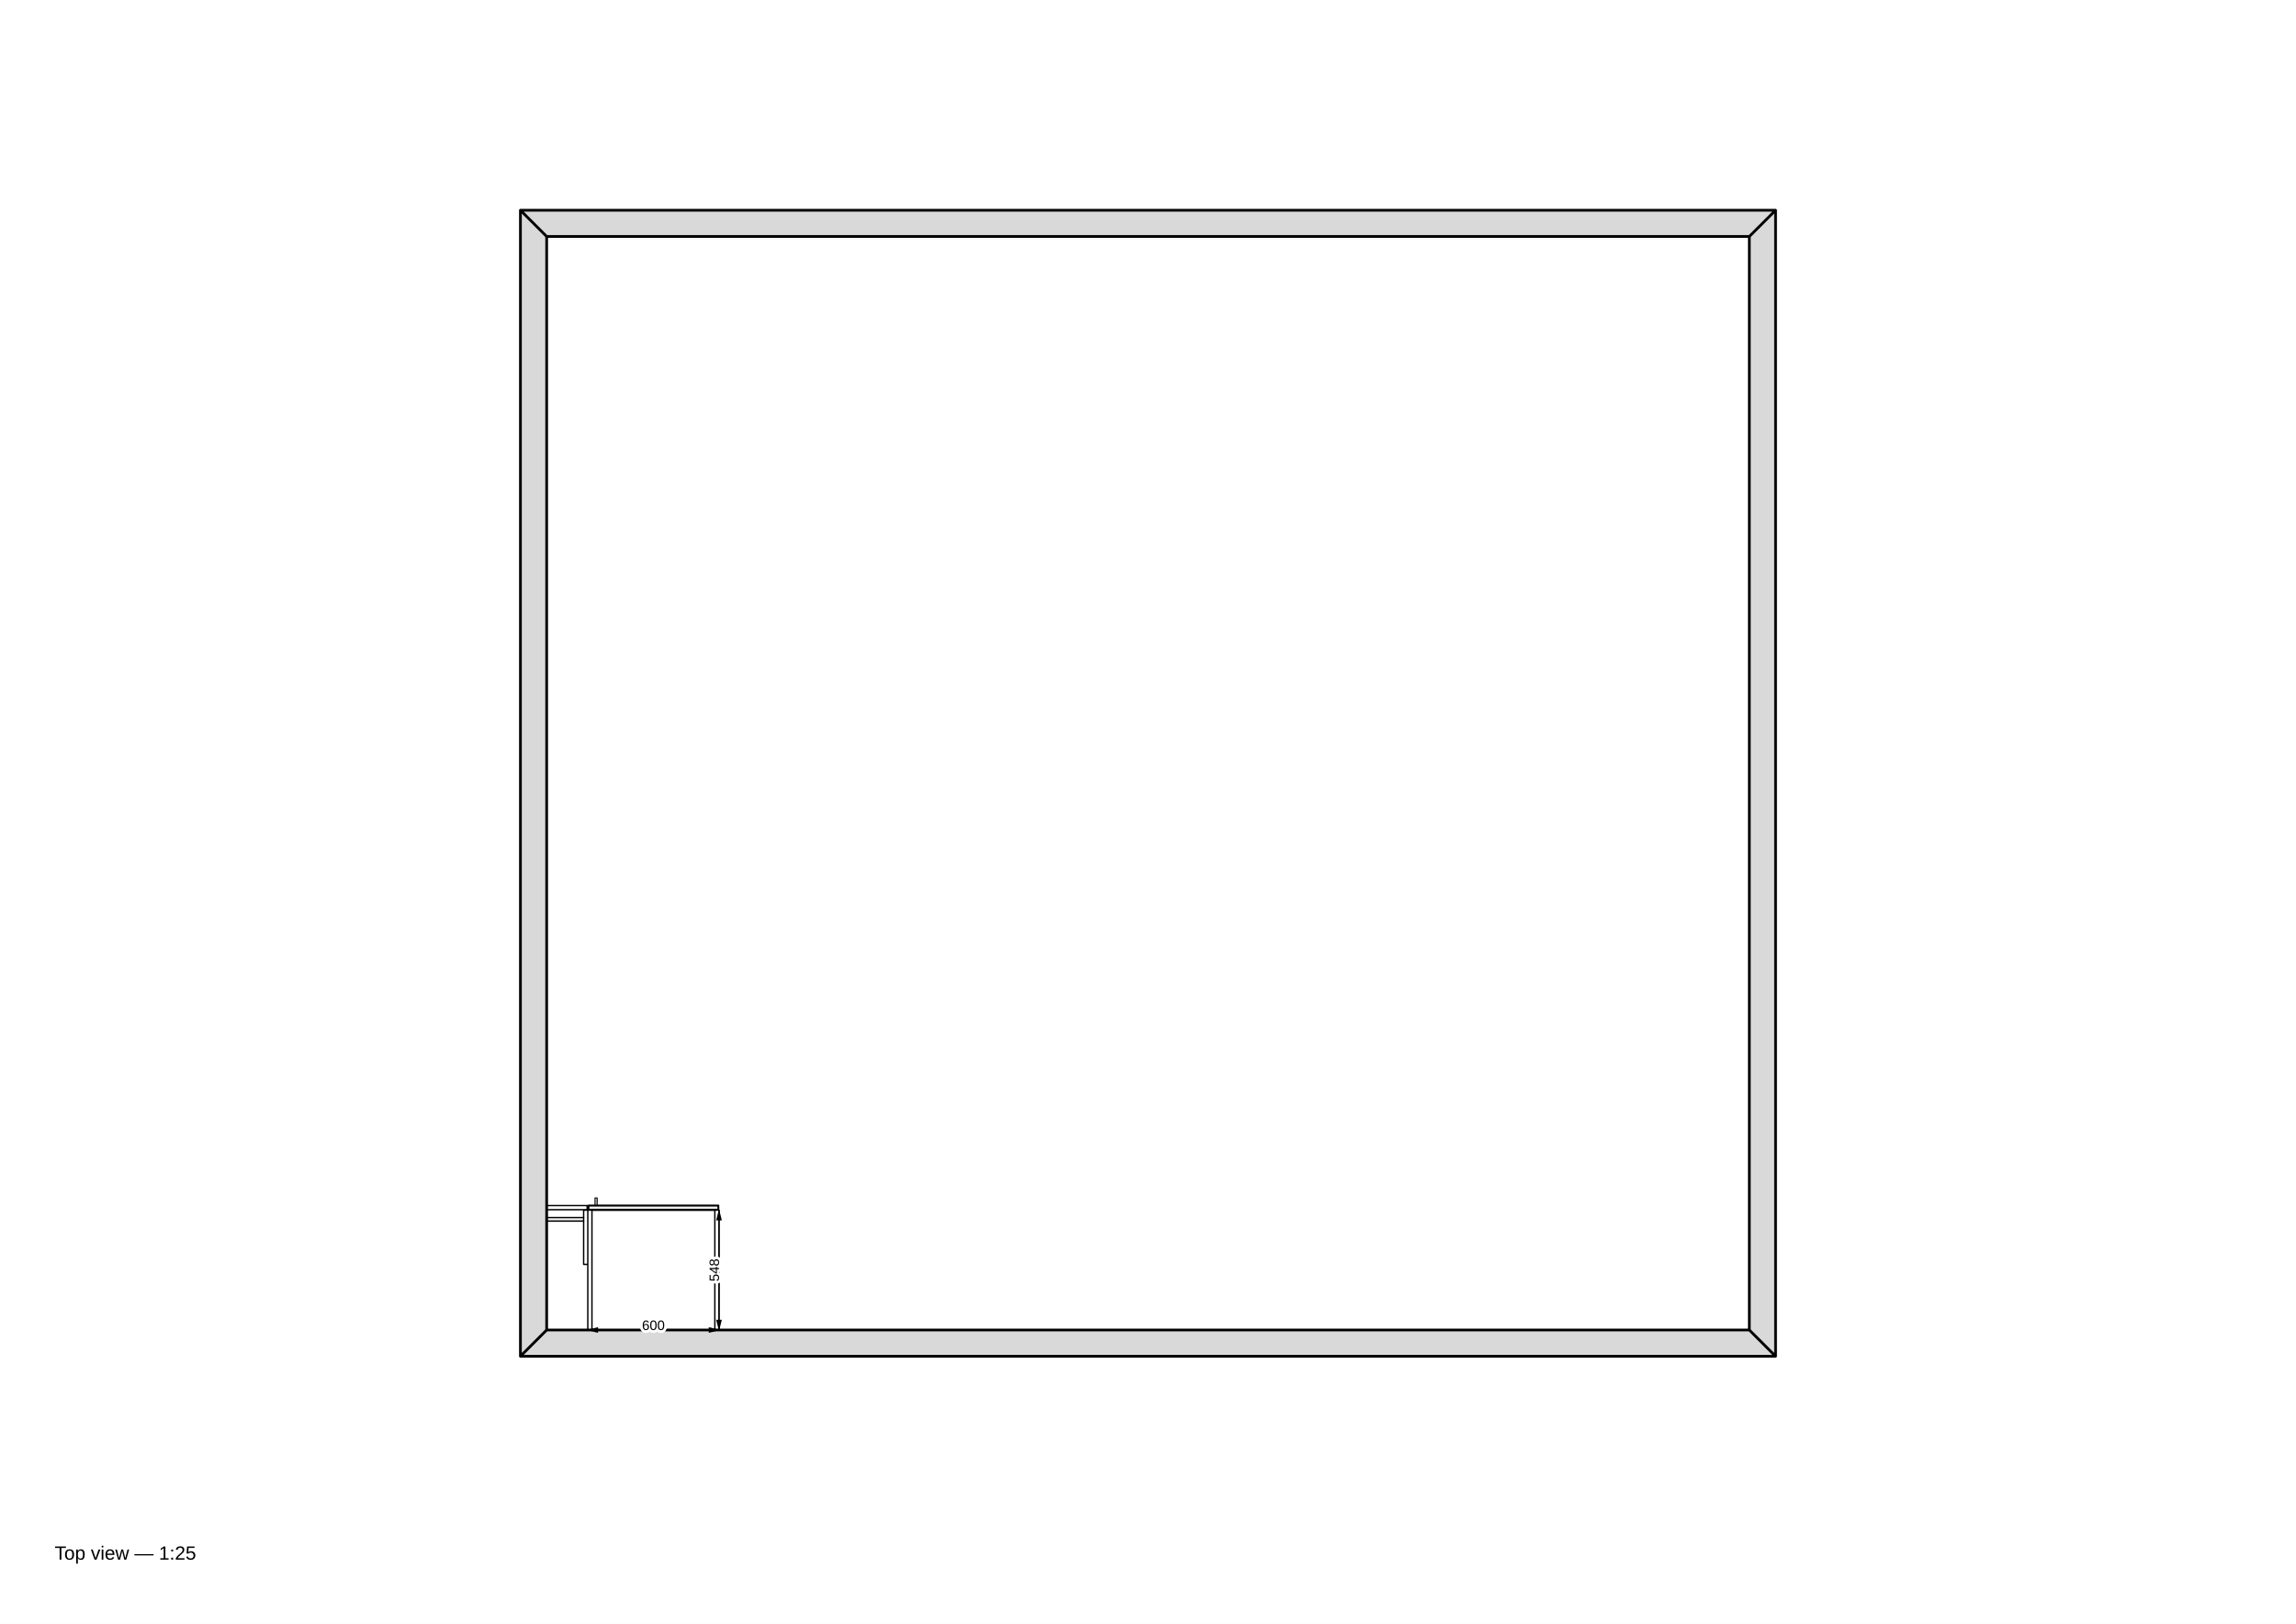
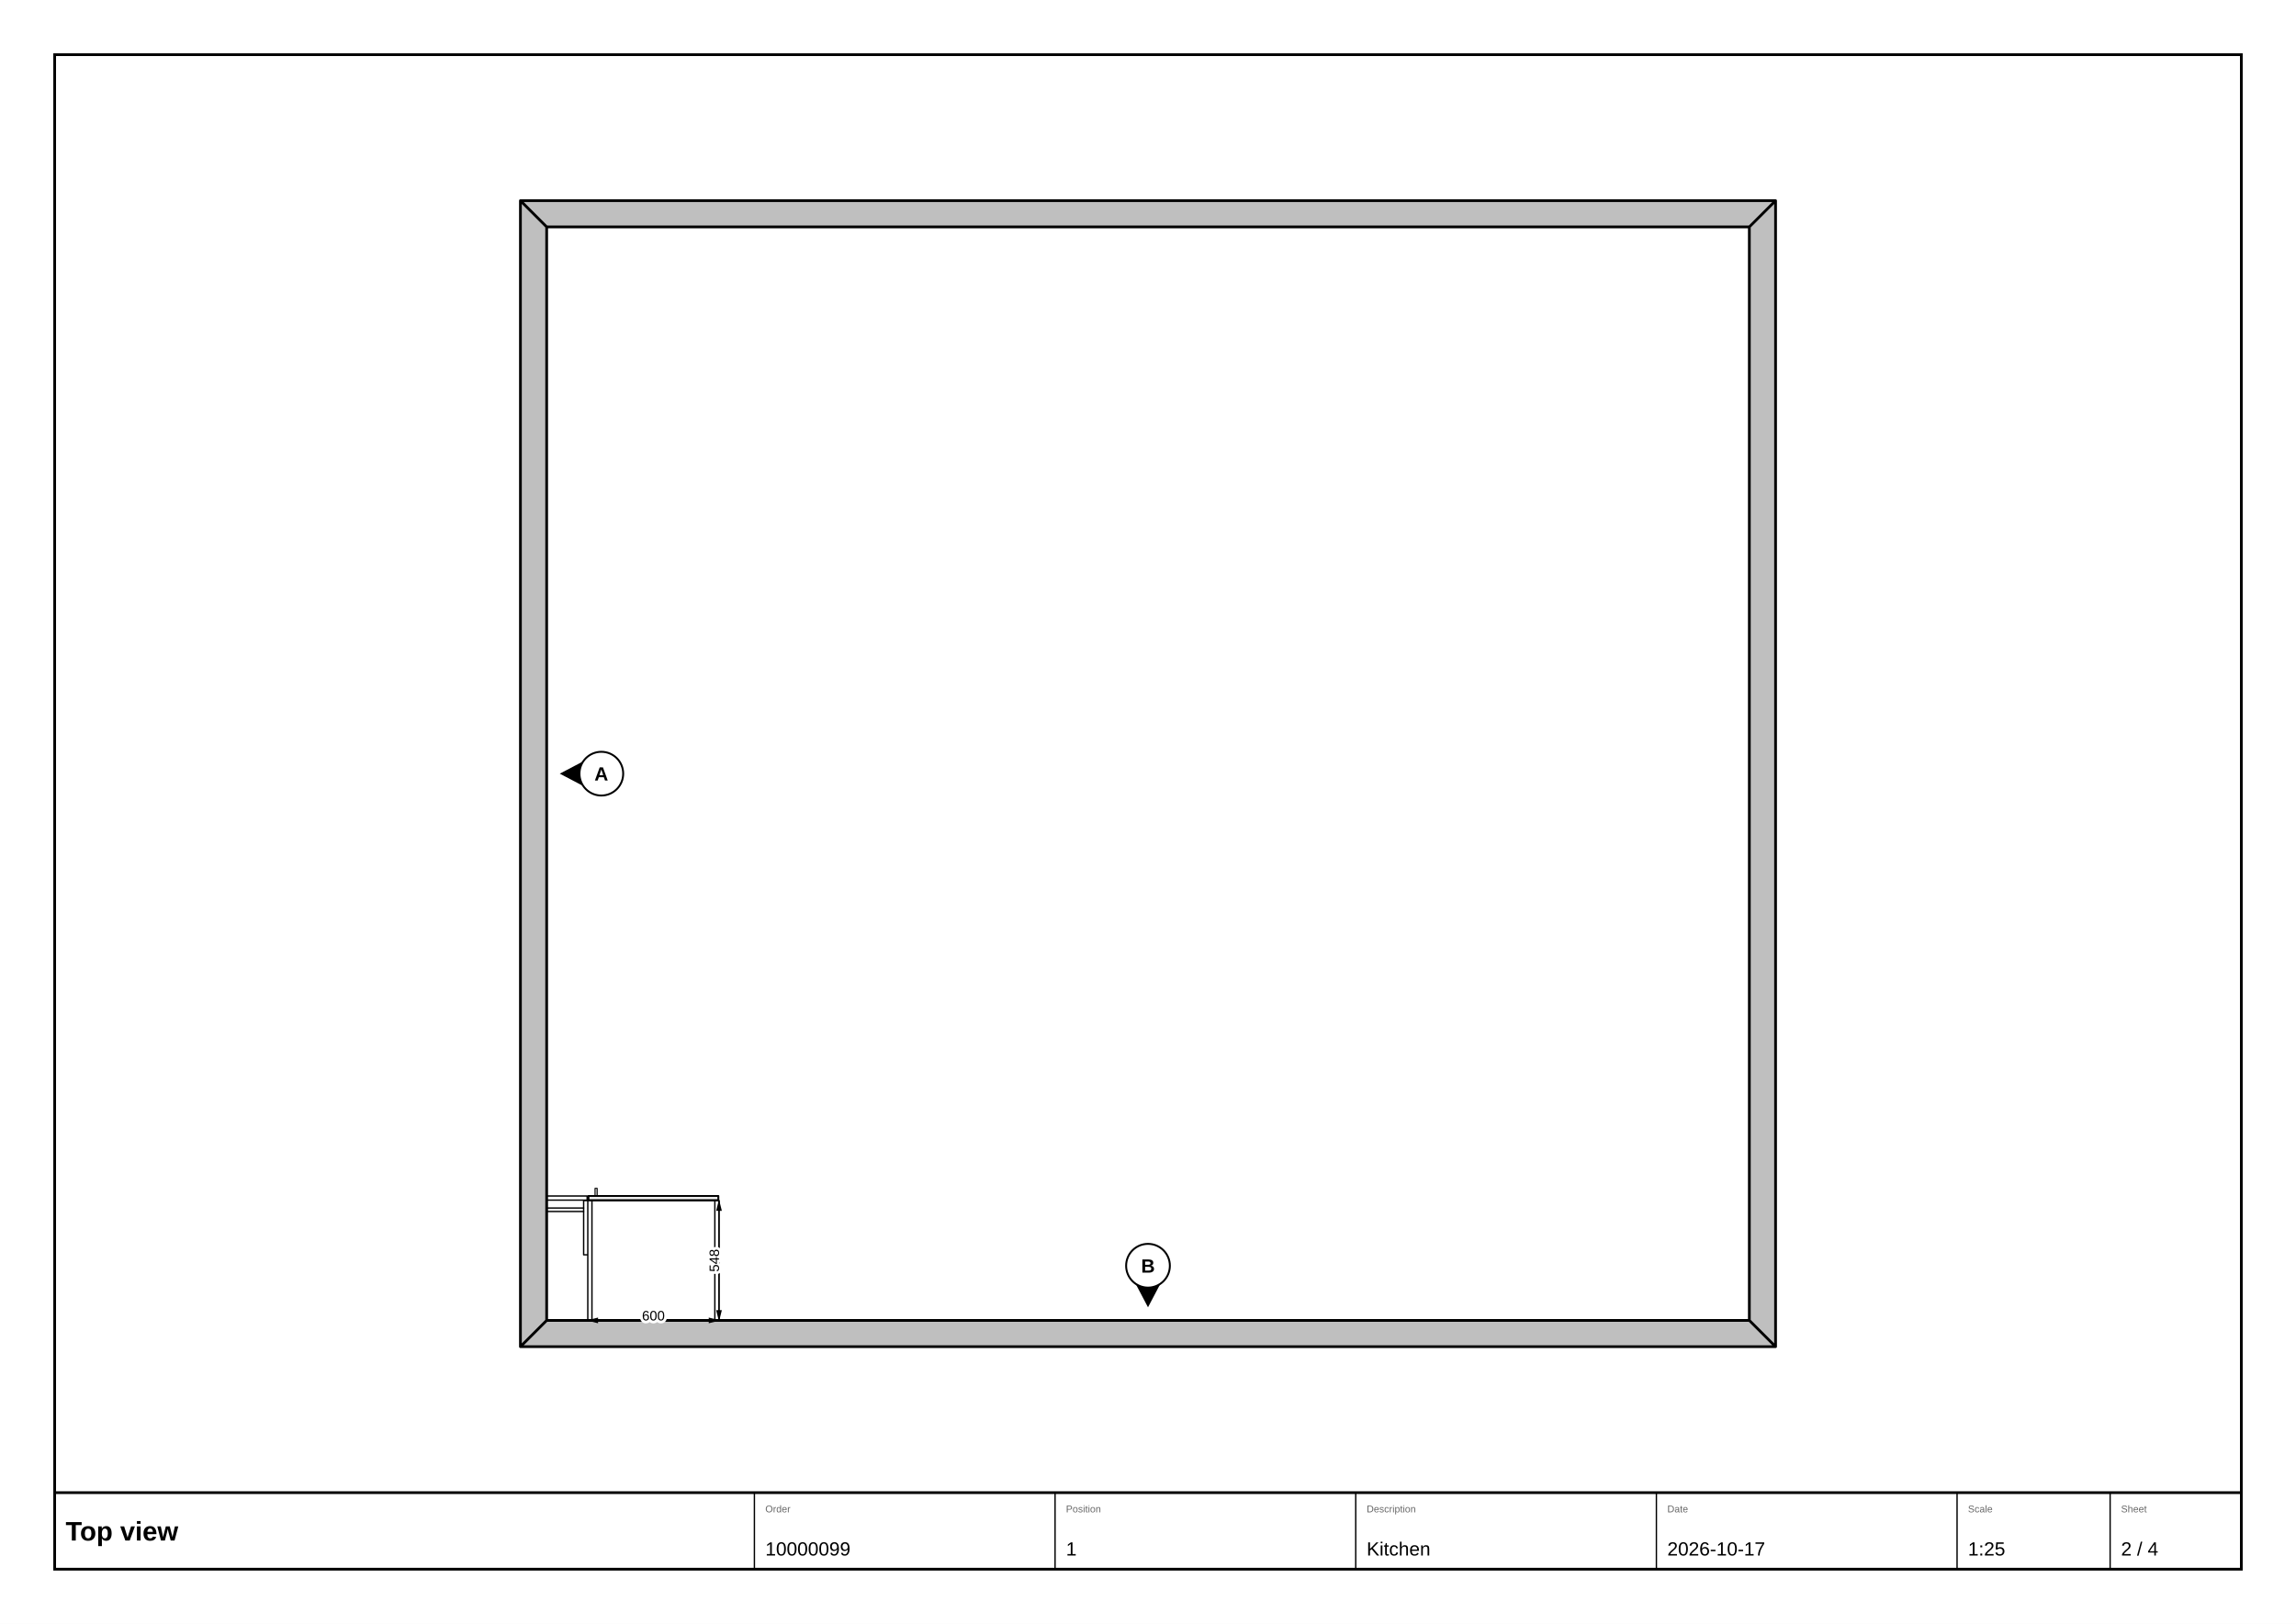
- <svg xmlns="http://www.w3.org/2000/svg" width="420mm" height="297mm" viewBox="-7315.0 -2316.3 10500.0 7425.0">
-   <rect x="-7315.0" y="-2316.3" width="10500.0" height="7425.0" fill="#ffffff" />
-   <g id="fills" fill-rule="evenodd">
-     <path d="M-4046.9 3267.0L-4815.0 3267.0L-4815.0 3251.0L-4046.9 3251.0Z" fill="#f0f0f0" />
-     <path d="M-4046.9 3267.0L-4815.0 3267.0L-4815.0 3251.0L-4046.9 3251.0Z" fill="#f0f0f0" />
-     <path d="M-4046.9 3755.0L-4046.9 3251.0L-4030.9 3251.0L-4030.9 3755.0Z" fill="#f0f0f0" />
-     <path d="M-4046.9 3755.0L-4046.9 3251.0L-4030.9 3251.0L-4030.9 3755.0Z" fill="#f0f0f0" />
-     <path d="M-4611.9 3659.5L-4511.9 3659.5L-4511.9 3759.5L-4611.9 3759.5Z" fill="#c8c8c8" />
-     <path d="M-4511.9 3262.0L-4511.9 3362.0L-4611.9 3362.0L-4611.9 3262.0Z" fill="#c8c8c8" />
-     <path d="M-4041.9 3362.0L-4141.9 3362.0L-4141.9 3262.0L-4041.9 3262.0Z" fill="#c8c8c8" />
-     <path d="M-4141.9 3759.5L-4141.9 3659.5L-4041.9 3659.5L-4041.9 3759.5Z" fill="#c8c8c8" />
-     <path d="M-4045.9 3764.5L-4607.9 3764.5L-4607.9 3217.5L-4045.9 3217.5Z" fill="#ffffff" />
-     <path d="M-4583.9 3196.0L-4593.9 3196.0L-4593.9 3161.0L-4583.9 3161.0Z" fill="#c8c8c8" />
-     <path d="M-4038.5 3721.1L-4059.2 3721.1L-4059.2 3712.9L-4038.5 3712.9Z" fill="#c8c8c8" />
-     <path d="M-4614.3 3712.9L-4593.6 3712.9L-4593.6 3721.1L-4614.3 3721.1Z" fill="#c8c8c8" />
-     <path d="M-4038.5 3251.1L-4059.2 3251.1L-4059.2 3242.9L-4038.5 3242.9Z" fill="#c8c8c8" />
-     <path d="M-4614.3 3242.9L-4593.6 3242.9L-4593.6 3251.1L-4614.3 3251.1Z" fill="#c8c8c8" />
-     <path d="M-4046.4 3737.0L-4607.4 3737.0L-4607.4 3227.0L-4046.4 3227.0Z" fill="#ffffff" />
-     <path d="M-4035.9 3745.0L-4617.9 3745.0L-4617.9 3737.0L-4035.9 3737.0Z" fill="#ffffff" />
-     <path d="M-4045.9 3764.5L-4607.9 3764.5L-4607.9 3217.5L-4045.9 3217.5Z" fill="#ffffff" />
-     <path d="M-4026.9 3765.0L-4045.9 3765.0L-4045.9 3217.0L-4026.9 3217.0Z" fill="#ffffff" />
-     <path d="M-4607.9 3765.0L-4626.9 3765.0L-4626.9 3217.0L-4607.9 3217.0Z" fill="#ffffff" />
-     <path d="M-4629.9 3215.0L-4815.0 3215.0L-4815.0 3196.0L-4629.9 3196.0Z" fill="#ffffff" />
-     <path d="M-4626.9 3465.0L-4645.9 3465.0L-4645.9 3217.0L-4626.9 3217.0Z" fill="#ffffff" />
-     <path d="M-4029.9 3215.0L-4623.9 3215.0L-4623.9 3196.0L-4029.9 3196.0Z" fill="#f5f5f5" />
-     <path d="M685.0 3765.0L685.0 -1235.0L805.0 -1355.0L805.0 3885.0Z" fill="#d9d9d9" />
-     <path d="M685.0 -1235.0L-4815.0 -1235.0L-4935.0 -1355.0L805.0 -1355.0Z" fill="#d9d9d9" />
-     <path d="M-4815.0 -1235.0L-4815.0 3765.0L-4935.0 3885.0L-4935.0 -1355.0Z" fill="#d9d9d9" />
-     <path d="M-4815.0 3765.0L685.0 3765.0L805.0 3885.0L-4935.0 3885.0Z" fill="#d9d9d9" />
-   </g>
-   <g id="hidden-lines" fill="none" stroke="#000000" stroke-linecap="round" />
-   <g id="lines" fill="none" stroke="#000000" stroke-linecap="round" stroke-linejoin="round">
-     <path class="wall" stroke-width="12.5" d="M685.0 3765.0L685.0 -1235.0M685.0 -1235.0L805.0 -1355.0M805.0 3885.0L805.0 -1355.0M685.0 3765.0L805.0 3885.0M-4815.0 -1235.0L685.0 -1235.0M-4935.0 -1355.0L-4815.0 -1235.0M-4935.0 -1355.0L805.0 -1355.0M-4815.0 3765.0L-4815.0 -1235.0M-4935.0 3885.0L-4815.0 3765.0M-4935.0 3885.0L-4935.0 -1355.0M-4815.0 3765.0L685.0 3765.0M-4935.0 3885.0L805.0 3885.0" />
-     <path class="carcass" stroke-width="6.3" d="M-4026.9 3765.0L-4026.9 3217.0M-4045.9 3765.0L-4045.9 3217.0M-4645.9 3217.0L-4607.9 3217.0M-4045.9 3217.0L-4026.9 3217.0M-4607.9 3765.0L-4607.9 3217.0M-4626.9 3765.0L-4626.9 3217.0M-4607.9 3764.5L-4045.9 3764.5M-4607.9 3217.5L-4045.9 3217.5M-4815.0 3215.0L-4629.9 3215.0M-4629.9 3215.0L-4629.9 3196.0M-4815.0 3196.0L-4629.9 3196.0M-4645.9 3465.0L-4626.9 3465.0M-4645.9 3465.0L-4645.9 3217.0" />
-     <path class="front" stroke-width="8.8" d="M-4623.9 3215.0L-4029.9 3215.0M-4623.9 3196.0L-4029.9 3196.0M-4029.9 3215.0L-4029.9 3196.0M-4623.9 3215.0L-4623.9 3196.0" />
-     <path class="hardware" stroke-width="4.5" d="M-4583.9 3196.0L-4583.9 3161.0M-4593.9 3196.0L-4593.9 3161.0M-4593.9 3161.0L-4583.9 3161.0" />
-     <path class="plinth" stroke-width="6.3" d="M-4815.0 3267.0L-4645.9 3267.0M-4815.0 3251.0L-4645.9 3251.0" />
-   </g>
-   <g id="annotations">
-     <g transform="translate(-4935 -1355) scale(2.604167)">
+ <svg xmlns="http://www.w3.org/2000/svg" width="420mm" height="297mm" viewBox="0 0 420 297" font-family="Arial, Helvetica, sans-serif">
+   <rect width="420" height="297" fill="#ffffff" />
+   <g class="view" transform="translate(91.033 32.533) scale(0.04) translate(5039.17 1459.17)">
+     <g class="fills" fill-rule="evenodd">
+       <path d="M-4046.9 3267.0L-4815.0 3267.0L-4815.0 3251.0L-4046.9 3251.0Z" fill="#f0f0f0" />
+       <path d="M-4046.9 3267.0L-4815.0 3267.0L-4815.0 3251.0L-4046.9 3251.0Z" fill="#f0f0f0" />
+       <path d="M-4046.9 3755.0L-4046.9 3251.0L-4030.9 3251.0L-4030.9 3755.0Z" fill="#f0f0f0" />
+       <path d="M-4046.9 3755.0L-4046.9 3251.0L-4030.9 3251.0L-4030.9 3755.0Z" fill="#f0f0f0" />
+       <path d="M-4611.9 3659.5L-4511.9 3659.5L-4511.9 3759.5L-4611.9 3759.5Z" fill="#c8c8c8" />
+       <path d="M-4511.9 3262.0L-4511.9 3362.0L-4611.9 3362.0L-4611.9 3262.0Z" fill="#c8c8c8" />
+       <path d="M-4041.9 3362.0L-4141.9 3362.0L-4141.9 3262.0L-4041.9 3262.0Z" fill="#c8c8c8" />
+       <path d="M-4141.9 3759.5L-4141.9 3659.5L-4041.9 3659.5L-4041.9 3759.5Z" fill="#c8c8c8" />
+       <path d="M-4045.9 3764.5L-4607.9 3764.5L-4607.9 3217.5L-4045.9 3217.5Z" fill="#ffffff" />
+       <path d="M-4583.9 3196.0L-4593.9 3196.0L-4593.9 3161.0L-4583.9 3161.0Z" fill="#c8c8c8" />
+       <path d="M-4038.5 3721.1L-4059.2 3721.1L-4059.2 3712.9L-4038.5 3712.9Z" fill="#c8c8c8" />
+       <path d="M-4614.3 3712.9L-4593.6 3712.9L-4593.6 3721.1L-4614.3 3721.1Z" fill="#c8c8c8" />
+       <path d="M-4038.5 3251.1L-4059.2 3251.1L-4059.2 3242.9L-4038.5 3242.9Z" fill="#c8c8c8" />
+       <path d="M-4614.3 3242.9L-4593.6 3242.9L-4593.6 3251.1L-4614.3 3251.1Z" fill="#c8c8c8" />
+       <path d="M-4046.4 3737.0L-4607.4 3737.0L-4607.4 3227.0L-4046.4 3227.0Z" fill="#ffffff" />
+       <path d="M-4035.9 3745.0L-4617.9 3745.0L-4617.9 3737.0L-4035.9 3737.0Z" fill="#ffffff" />
+       <path d="M-4045.9 3764.5L-4607.9 3764.5L-4607.9 3217.5L-4045.9 3217.5Z" fill="#ffffff" />
+       <path d="M-4026.9 3765.0L-4045.9 3765.0L-4045.9 3217.0L-4026.9 3217.0Z" fill="#ffffff" />
+       <path d="M-4607.9 3765.0L-4626.9 3765.0L-4626.9 3217.0L-4607.9 3217.0Z" fill="#ffffff" />
+       <path d="M-4629.9 3215.0L-4815.0 3215.0L-4815.0 3196.0L-4629.9 3196.0Z" fill="#ffffff" />
+       <path d="M-4626.9 3465.0L-4645.9 3465.0L-4645.9 3217.0L-4626.9 3217.0Z" fill="#ffffff" />
+       <path d="M-4029.9 3215.0L-4623.9 3215.0L-4623.9 3196.0L-4029.9 3196.0Z" fill="#f5f5f5" />
+       <path d="M685.0 3765.0L685.0 -1235.0L805.0 -1355.0L805.0 3885.0Z" fill="#bfbfbf" />
+       <path d="M685.0 -1235.0L-4815.0 -1235.0L-4935.0 -1355.0L805.0 -1355.0Z" fill="#bfbfbf" />
+       <path d="M-4815.0 -1235.0L-4815.0 3765.0L-4935.0 3885.0L-4935.0 -1355.0Z" fill="#bfbfbf" />
+       <path d="M-4815.0 3765.0L685.0 3765.0L805.0 3885.0L-4935.0 3885.0Z" fill="#bfbfbf" />
+     </g>
+     <g class="hidden-lines" fill="none" stroke="#000000" stroke-linecap="round" />
+     <g class="lines" fill="none" stroke="#000000" stroke-linecap="round" stroke-linejoin="round">
+       <path class="wall" stroke-width="12.5" d="M685.0 3765.0L685.0 -1235.0M685.0 -1235.0L805.0 -1355.0M805.0 3885.0L805.0 -1355.0M685.0 3765.0L805.0 3885.0M-4815.0 -1235.0L685.0 -1235.0M-4935.0 -1355.0L-4815.0 -1235.0M-4935.0 -1355.0L805.0 -1355.0M-4815.0 3765.0L-4815.0 -1235.0M-4935.0 3885.0L-4815.0 3765.0M-4935.0 3885.0L-4935.0 -1355.0M-4815.0 3765.0L685.0 3765.0M-4935.0 3885.0L805.0 3885.0" />
+       <path class="carcass" stroke-width="6.3" d="M-4026.9 3765.0L-4026.9 3217.0M-4045.9 3765.0L-4045.9 3217.0M-4645.9 3217.0L-4607.9 3217.0M-4045.9 3217.0L-4026.9 3217.0M-4607.9 3765.0L-4607.9 3217.0M-4626.9 3765.0L-4626.9 3217.0M-4607.9 3764.5L-4045.9 3764.5M-4607.9 3217.5L-4045.9 3217.5M-4815.0 3215.0L-4629.9 3215.0M-4629.9 3215.0L-4629.9 3196.0M-4815.0 3196.0L-4629.9 3196.0M-4645.9 3465.0L-4626.9 3465.0M-4645.9 3465.0L-4645.9 3217.0" />
+       <path class="front" stroke-width="8.8" d="M-4623.9 3215.0L-4029.9 3215.0M-4623.9 3196.0L-4029.9 3196.0M-4029.9 3215.0L-4029.9 3196.0M-4623.9 3215.0L-4623.9 3196.0" />
+       <path class="hardware" stroke-width="4.5" d="M-4583.9 3196.0L-4583.9 3161.0M-4593.9 3196.0L-4593.9 3161.0M-4593.9 3161.0L-4583.9 3161.0" />
+       <path class="plinth" stroke-width="6.3" d="M-4815.0 3267.0L-4645.9 3267.0M-4815.0 3251.0L-4645.9 3251.0" />
+     </g>
+     <g class="elevation-marker">
+       <path d="M-4565 1165L-4755 1265L-4565 1365Z" fill="#000000" />
+       <circle cx="-4565" cy="1265" r="100" fill="#ffffff" stroke="#000000" stroke-width="8.75" />
+       <text x="-4565" y="1296.5" font-size="87.5" font-weight="bold" text-anchor="middle">A</text>
+     </g>
+     <g class="elevation-marker">
+       <path d="M-2165 3515L-2065 3705L-1965 3515Z" fill="#000000" />
+       <circle cx="-2065" cy="3515" r="100" fill="#ffffff" stroke="#000000" stroke-width="8.75" />
+       <text x="-2065" y="3546.5" font-size="87.5" font-weight="bold" text-anchor="middle">B</text>
+     </g>
+     <g class="annotations" transform="translate(-4935 -1355) scale(2.604167)">
      <g>
        <defs>
          <marker markerWidth="20" markerHeight="10" markerUnits="userSpaceOnUse" orient="auto-start-reverse" refY="5" viewBox="0 0 20 10" id="arrowStart" refX="18">
            <path d="M0,0 L0,10 L20,5 z" fill="context-stroke" />
          </marker>
          <marker markerWidth="20" markerHeight="10" markerUnits="userSpaceOnUse" orient="auto" refY="5" viewBox="0 0 20 10" id="arrowEnd" refX="18">
            <path d="M0,0 L0,10 L20,5 z" fill="context-stroke" />
          </marker>
          <marker markerWidth="20" markerHeight="10" markerUnits="userSpaceOnUse" orient="auto-start-reverse" refY="5" viewBox="0 0 20 10" id="arrowStartOpposite" refX="2">
            <path d="M0,0 L0,10 L20,5 z" fill="context-stroke" transform="translate(20, 0) scale(-1, 1)" />
          </marker>
          <marker markerWidth="20" markerHeight="10" markerUnits="userSpaceOnUse" orient="auto" refY="5" viewBox="0 0 20 10" id="arrowEndOpposite" refX="2">
            <path d="M0,0 L0,10 L20,5 z" fill="context-stroke" transform="translate(20, 0) scale(-1, 1)" />
          </marker>
        </defs>
        <g>
          <line x1="118.32" y1="1966.08" x2="348.72" y2="1966.08" stroke="black" stroke-width="2" marker-start="url(#arrowStart)" marker-end="url(#arrowEnd)" />
          <line x1="348.72" y1="1755.65" x2="348.72" y2="1966.08" stroke="black" stroke-width="2" marker-start="url(#arrowStart)" marker-end="url(#arrowEnd)" />
          <text x="233.52" y="1966.08" fill="black" font-size="24" font-family="Arial" stroke="white" stroke-width="10" paint-order="stroke" text-anchor="middle" stroke-linejoin="round" alignment-baseline="middle" transform="rotate(0, 233.52, 1966.08)">600</text>
          <text x="348.72" y="1860.86" fill="black" font-size="24" font-family="Arial" stroke="white" stroke-width="10" paint-order="stroke" text-anchor="middle" stroke-linejoin="round" alignment-baseline="middle" transform="rotate(270, 348.72, 1860.86)">548</text>
        </g>
      </g>
    </g>
  </g>
-   <text x="-7065.0" y="4815.0" font-family="Arial, Helvetica, sans-serif" font-size="87.5">Top view — 1:25</text>
+   <g class="title-block" fill="none" stroke="#000000">
+     <rect x="10.00" y="10.00" width="400.00" height="277.00" stroke-width="0.5" />
+     <path d="M10.00 273.00h400.00" stroke-width="0.5" />
+     <path d="M138.00 273.00v14.00" stroke-width="0.25" />
+     <path d="M193.00 273.00v14.00" stroke-width="0.25" />
+     <path d="M248.00 273.00v14.00" stroke-width="0.25" />
+     <path d="M303.00 273.00v14.00" stroke-width="0.25" />
+     <path d="M358.00 273.00v14.00" stroke-width="0.25" />
+     <path d="M386.00 273.00v14.00" stroke-width="0.25" />
+   </g>
+   <g class="title-block-text" fill="#000000">
+     <g font-size="1.8" fill="#666666">
+       <text x="140.00" y="276.60">Order</text>
+       <text x="195.00" y="276.60">Position</text>
+       <text x="250.00" y="276.60">Description</text>
+       <text x="305.00" y="276.60">Date</text>
+       <text x="360.00" y="276.60">Scale</text>
+       <text x="388.00" y="276.60">Sheet</text>
+     </g>
+     <text x="12.00" y="281.76" font-size="4.90" font-weight="bold">Top view</text>
+     <text x="140.00" y="284.50" font-size="3.50">10000099</text>
+     <text x="195.00" y="284.50" font-size="3.50">1</text>
+     <text x="250.00" y="284.50" font-size="3.50">Kitchen</text>
+     <text x="305.00" y="284.50" font-size="3.50">2026-10-17</text>
+     <text x="360.00" y="284.50" font-size="3.50">1:25</text>
+     <text x="388.00" y="284.50" font-size="3.50">2 / 4</text>
+   </g>
</svg>
